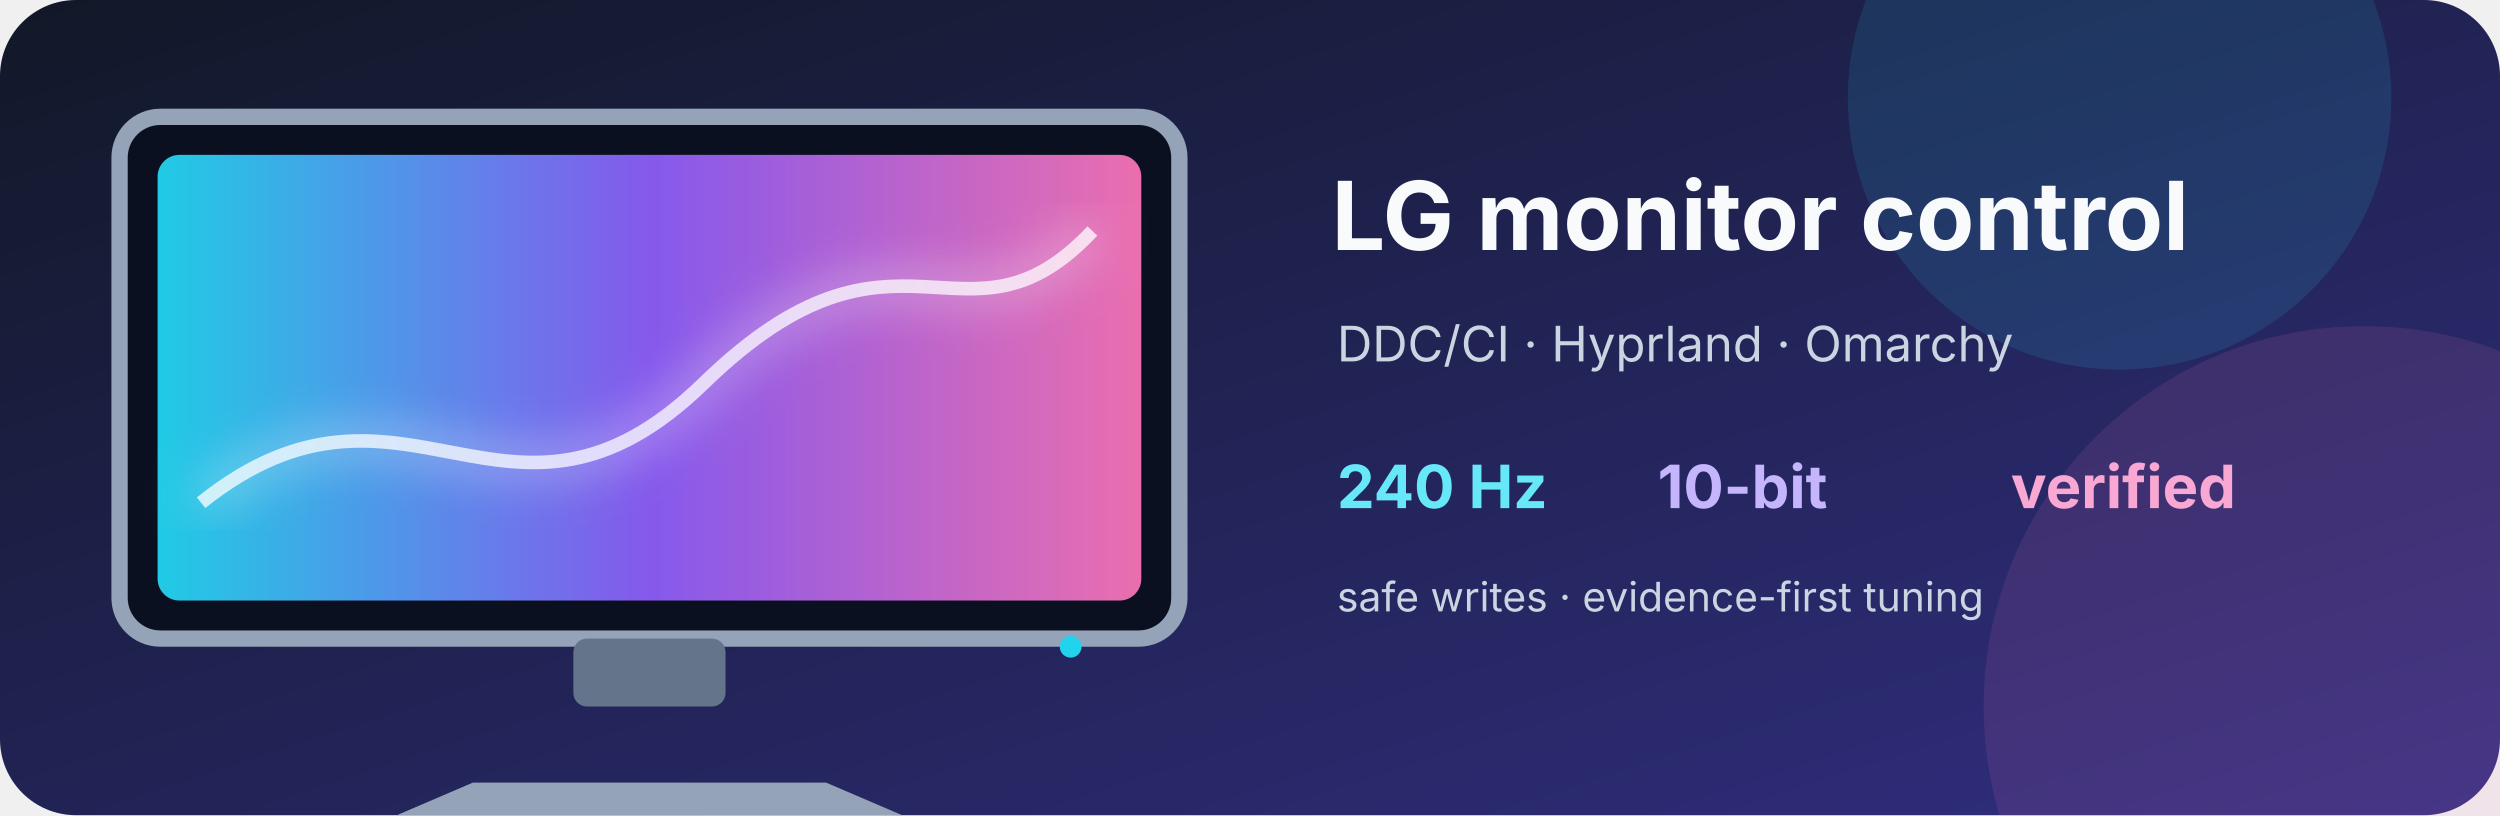
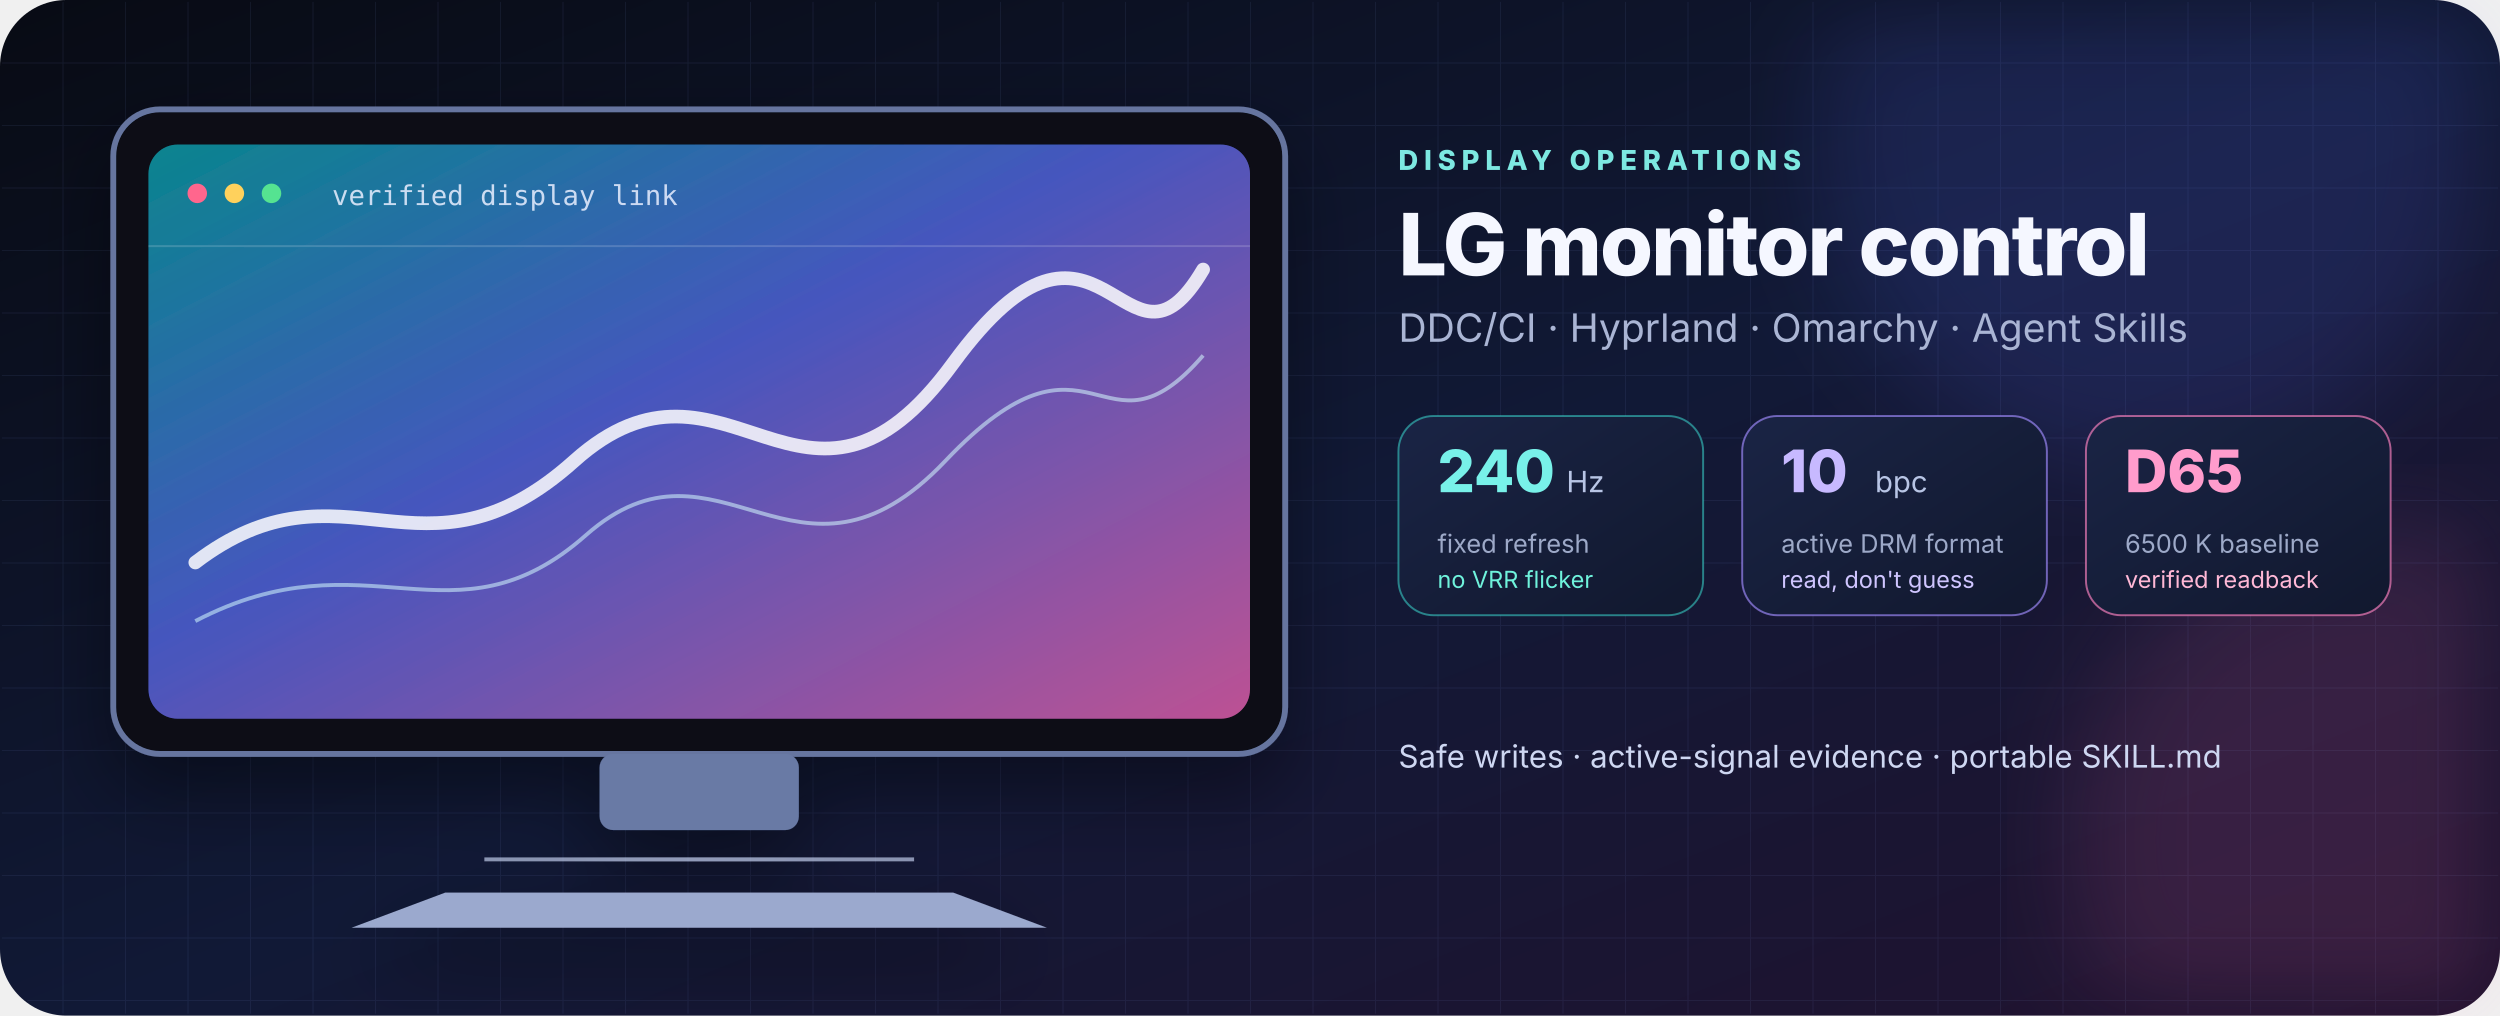
- <svg xmlns="http://www.w3.org/2000/svg" viewBox="0 0 920 300" role="img" aria-labelledby="title desc">
+ <svg xmlns="http://www.w3.org/2000/svg" viewBox="0 0 1280 520" role="img" aria-labelledby="title desc">
  <defs>
-     <linearGradient id="bg" x1="0" x2="1" y1="0" y2="1">
-       <stop stop-color="#111827" />
-       <stop offset="1" stop-color="#312e81" />
+     <linearGradient id="bg" x1="0" y1="0" x2="1" y2="1">
+       <stop stop-color="#080b14" />
+       <stop offset=".52" stop-color="#111936" />
+       <stop offset="1" stop-color="#21122f" />
    </linearGradient>
-     <linearGradient id="screen" x1="0" x2="1">
-       <stop stop-color="#22d3ee" />
-       <stop offset=".5" stop-color="#8b5cf6" />
-       <stop offset="1" stop-color="#f472b6" />
+     <linearGradient id="screen" x1="0" y1="0" x2="1" y2="1">
+       <stop stop-color="#0b9ba5" />
+       <stop offset=".44" stop-color="#5164de" />
+       <stop offset="1" stop-color="#df5eab" />
    </linearGradient>
-     <filter id="glow">
-       <feGaussianBlur stdDeviation="9" result="b" />
-       <feMerge>
-         <feMergeNode in="b" />
-         <feMergeNode in="SourceGraphic" />
-       </feMerge>
+     <linearGradient id="accent" x1="0" x2="1">
+       <stop stop-color="#53e6e2" />
+       <stop offset=".55" stop-color="#9d8cff" />
+       <stop offset="1" stop-color="#ff7bbd" />
+     </linearGradient>
+     <linearGradient id="card" x1="0" y1="0" x2="1" y2="1">
+       <stop stop-color="#1a2445" />
+       <stop offset="1" stop-color="#11182e" />
+     </linearGradient>
+     <filter id="blur">
+       <feGaussianBlur stdDeviation="26" />
    </filter>
+     <filter id="shadow">
+       <feDropShadow dx="0" dy="18" stdDeviation="20" flood-color="#000" flood-opacity=".4" />
+     </filter>
+     <pattern id="grid" width="32" height="32" patternUnits="userSpaceOnUse">
+       <path d="M32 0H0V32" fill="none" stroke="#8ea5ff" stroke-opacity=".08" />
+     </pattern>
  </defs>
-   <rect width="920" height="300" rx="28" fill="url(#bg)" />
-   <circle cx="780" cy="36" r="100" fill="#22d3ee" opacity=".12" />
-   <circle cx="870" cy="260" r="140" fill="#f472b6" opacity=".11" />
-   <g transform="translate(44 43)">
-     <rect x="0" y="0" width="390" height="192" rx="15" fill="#0b1020" stroke="#94a3b8" stroke-width="6" />
-     <rect x="14" y="14" width="362" height="164" rx="8" fill="url(#screen)" opacity=".95" />
-     <path d="M30 142 C105 82 143 168 215 98 S311 92 358 42" fill="none" stroke="#fff" stroke-width="5" opacity=".78" filter="url(#glow)" />
-     <rect x="167" y="192" width="56" height="25" rx="5" fill="#64748b" />
-     <path d="M130 245h130l28 12H102z" fill="#94a3b8" />
-     <circle cx="350" cy="195" r="4" fill="#22d3ee" />
+   <rect width="1280" height="520" rx="34" fill="url(#bg)" />
+   <rect x="1" y="1" width="1278" height="518" rx="33" fill="url(#grid)" />
+   <circle cx="1100" cy="70" r="170" fill="#5b6dff" opacity=".14" filter="url(#blur)" />
+   <circle cx="1220" cy="430" r="160" fill="#ef6cae" opacity=".13" filter="url(#blur)" />
+   <g transform="translate(58 56)" filter="url(#shadow)">
+     <rect width="600" height="330" rx="24" fill="#070a13" stroke="#66759f" stroke-width="3" />
+     <rect x="18" y="18" width="564" height="294" rx="15" fill="url(#screen)" />
+     <rect x="18" y="18" width="564" height="294" rx="15" fill="#070a13" opacity=".16" />
+     <path d="M42 232 C118 174 158 250 236 180 S354 234 430 130 S518 150 558 82" fill="none" stroke="#fff" stroke-width="7" stroke-linecap="round" opacity=".84" />
+     <path d="M42 262 C130 216 174 278 242 218 S350 260 426 180 S506 186 558 126" fill="none" stroke="#d5fbff" stroke-width="2" opacity=".55" />
+     <path d="M18 70h564" stroke="#fff" stroke-opacity=".16" />
+     <circle cx="43" cy="43" r="5" fill="#ff668d" />
+     <circle cx="62" cy="43" r="5" fill="#ffd15c" />
+     <circle cx="81" cy="43" r="5" fill="#54e391" />
+     <text x="112" y="49" fill="#e9efff" font-family="ui-monospace,monospace" font-size="14" opacity=".85">verified display link</text>
+     <rect x="249" y="330" width="102" height="39" rx="7" fill="#697aa5" />
+     <path d="M170 401h260l48 18H122z" fill="#9ba9ce" />
+     <path d="M190 384h220" stroke="#cad5f4" stroke-width="2" opacity=".65" />
  </g>
-   <g fill="#f8fafc" font-family="Inter,Segoe UI,sans-serif">
-     <text x="490" y="92" font-size="35" font-weight="750">LG monitor control</text>
-     <text x="492" y="133" font-size="18" fill="#cbd5e1">DDC/CI · Hyprland · Omarchy</text>
-     <text x="492" y="187" font-size="22" font-weight="700" fill="#67e8f9">240 Hz</text>
-     <text x="610" y="187" font-size="22" font-weight="700" fill="#c4b5fd">10-bit</text>
-     <text x="740" y="187" font-size="22" font-weight="700" fill="#f9a8d4">verified</text>
-     <text x="492" y="225" font-size="15" fill="#cbd5e1">safe writes · evidence-first tuning</text>
+   <g transform="translate(716 63)" fill="#f5f7ff" font-family="Inter,Segoe UI,sans-serif">
+     <text x="0" y="24" fill="#7de8e1" font-size="14" font-weight="800" letter-spacing="3">DISPLAY OPERATIONS</text>
+     <text x="0" y="78" font-size="44" font-weight="800" letter-spacing="-1">LG monitor control</text>
+     <text x="0" y="112" fill="#aab5d4" font-size="20">DDC/CI · Hyprland · Omarchy · Agent Skills</text>
+     <g transform="translate(0 150)">
+       <rect width="156" height="102" rx="18" fill="url(#card)" stroke="#3bd8d0" stroke-opacity=".55" />
+       <text x="20" y="39" fill="#78f1e9" font-size="30" font-weight="800">240</text>
+       <text x="86" y="39" fill="#b8c5e5" font-size="15">Hz</text>
+       <text x="20" y="70" fill="#9da9c8" font-size="13">fixed refresh</text>
+       <text x="20" y="88" fill="#6ff3dc" font-size="12">no VRR flicker</text>
+       <rect x="176" width="156" height="102" rx="18" fill="url(#card)" stroke="#a18cff" stroke-opacity=".65" />
+       <text x="196" y="39" fill="#c7b9ff" font-size="30" font-weight="800">10</text>
+       <text x="244" y="39" fill="#b8c5e5" font-size="15">bpc</text>
+       <text x="196" y="70" fill="#9da9c8" font-size="13">active DRM format</text>
+       <text x="196" y="88" fill="#cfc5ff" font-size="12">read, don't guess</text>
+       <rect x="352" width="156" height="102" rx="18" fill="url(#card)" stroke="#ff83c2" stroke-opacity=".65" />
+       <text x="372" y="39" fill="#ff9ccc" font-size="30" font-weight="800">D65</text>
+       <text x="372" y="70" fill="#9da9c8" font-size="13">6500 K baseline</text>
+       <text x="372" y="88" fill="#ffb8d6" font-size="12">verified readback</text>
+     </g>
+     <text x="0" y="330" fill="#ced7f2" font-size="16">Safe writes · active-signal evidence · portable SKILL.md</text>
+     <path d="M0 354h510" stroke="url(#accent)" stroke-width="3" stroke-linecap="round" />
  </g>
</svg>
